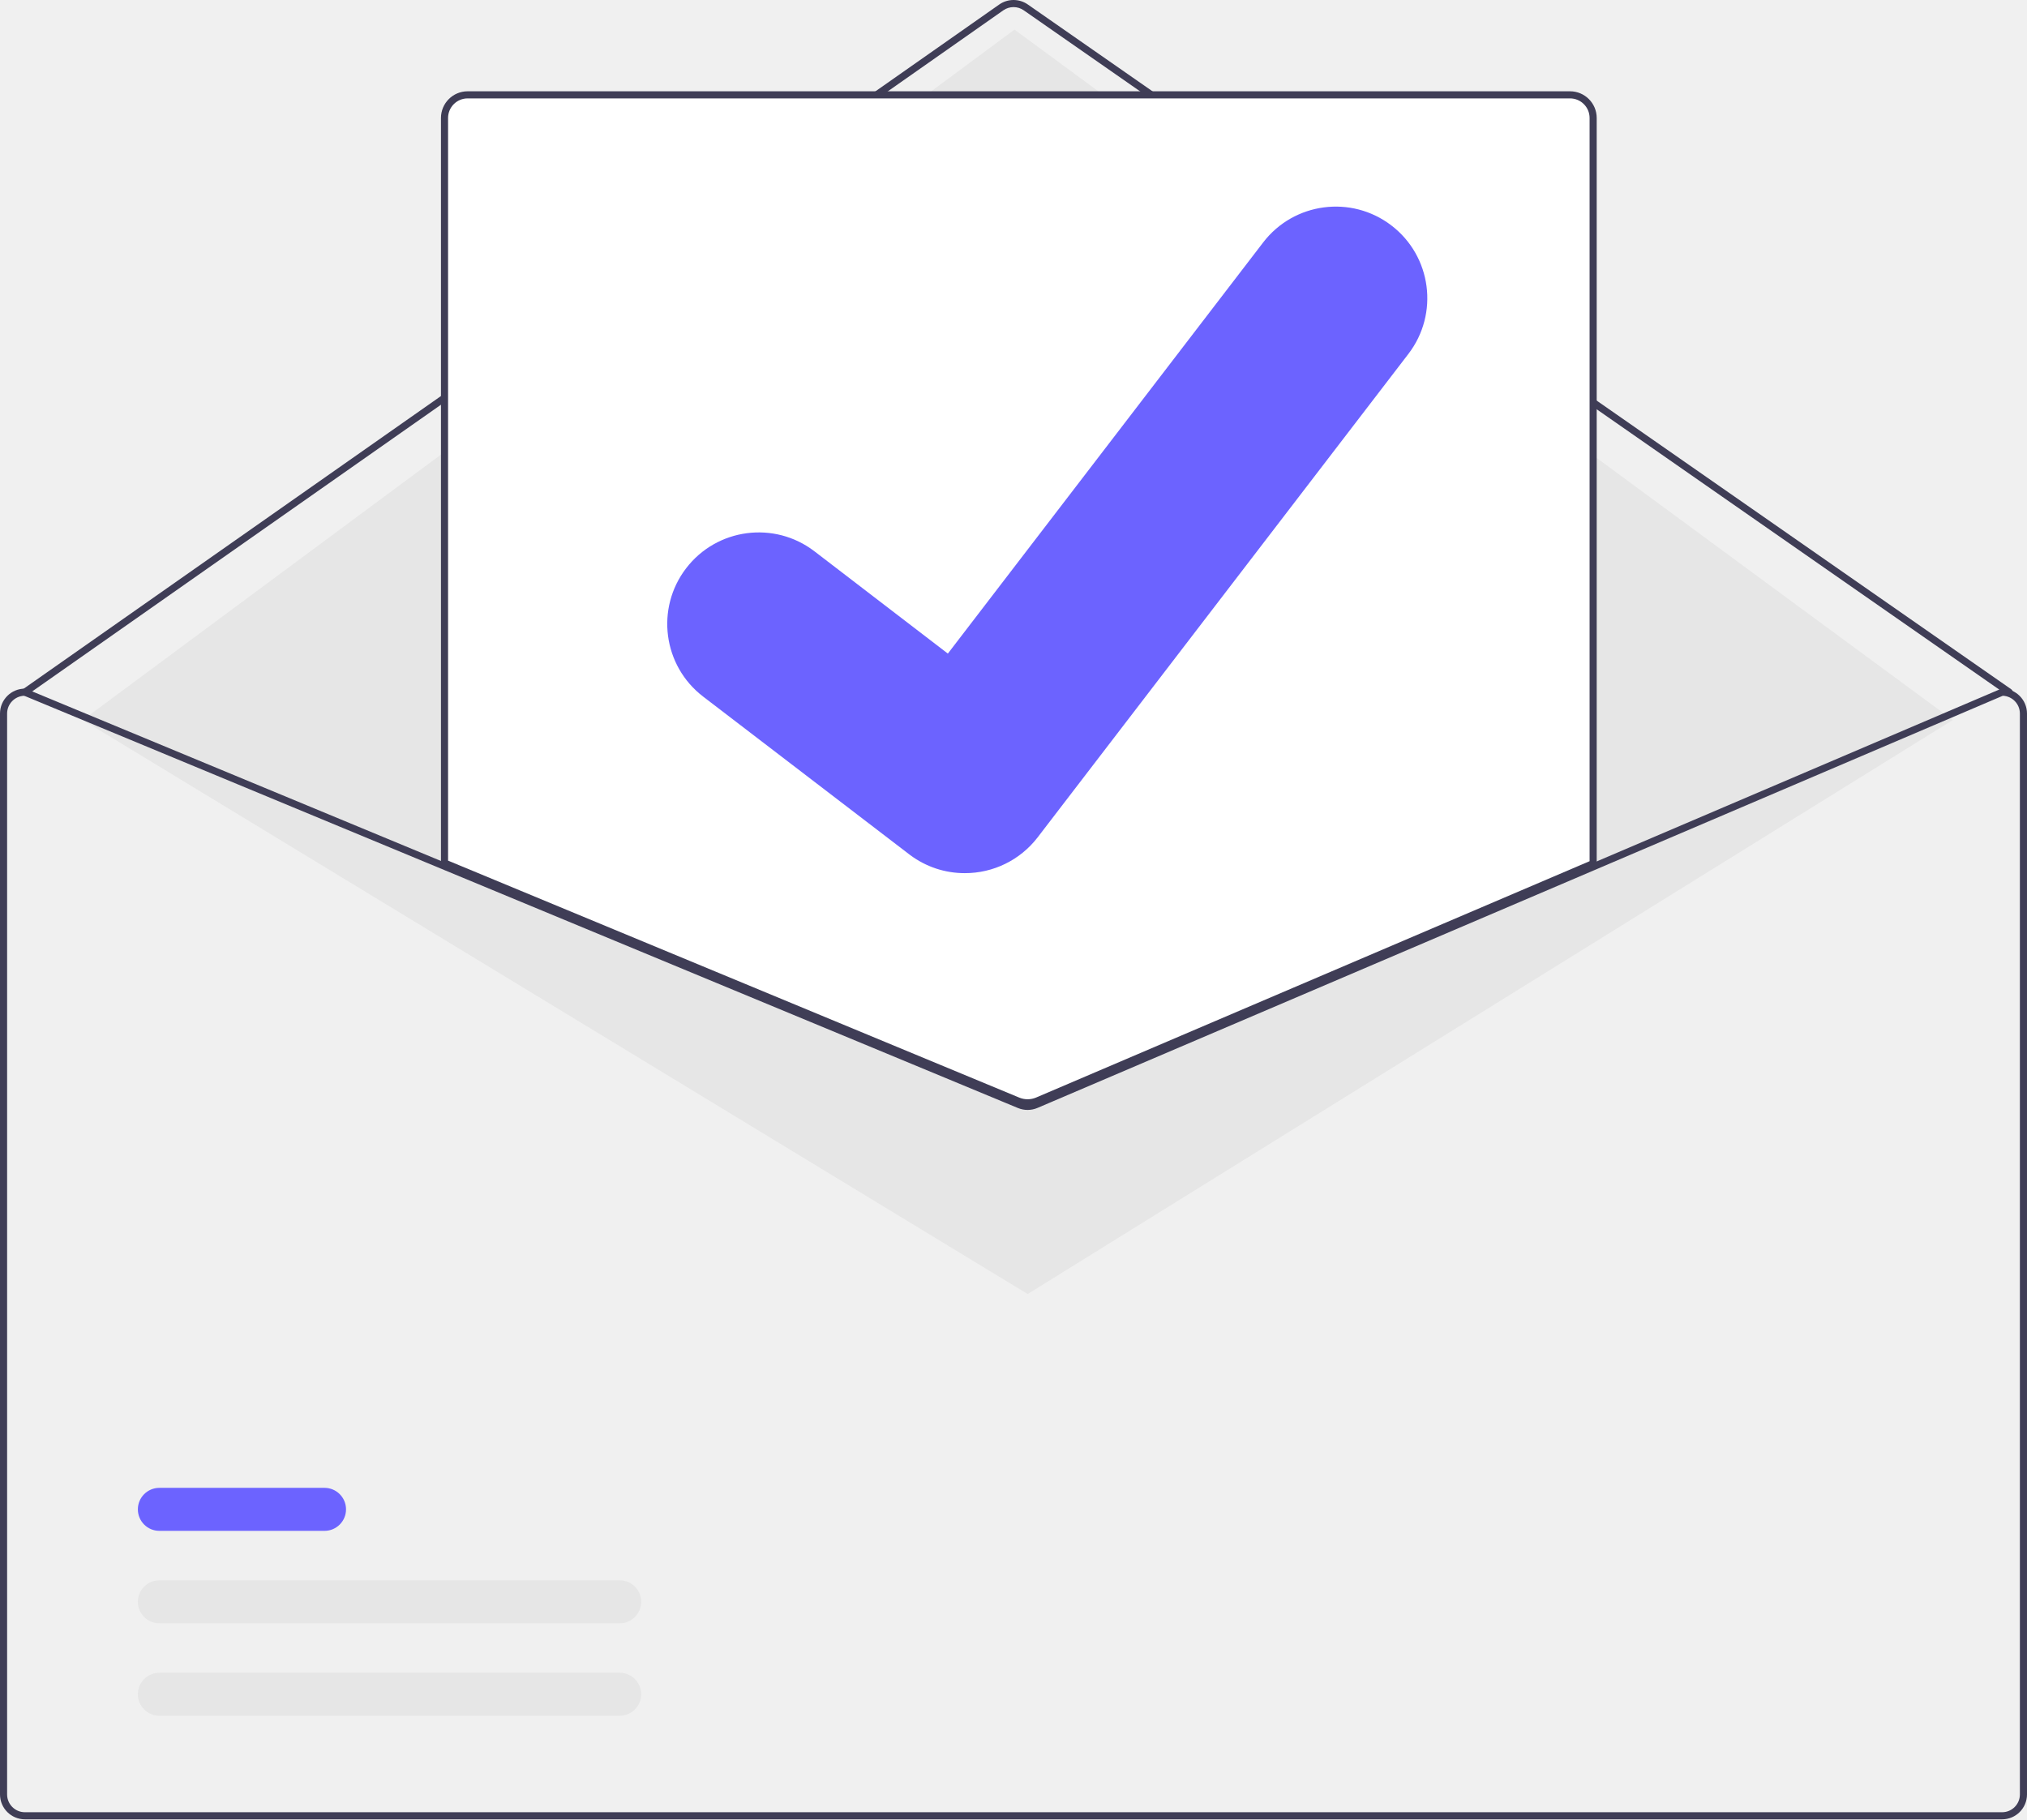
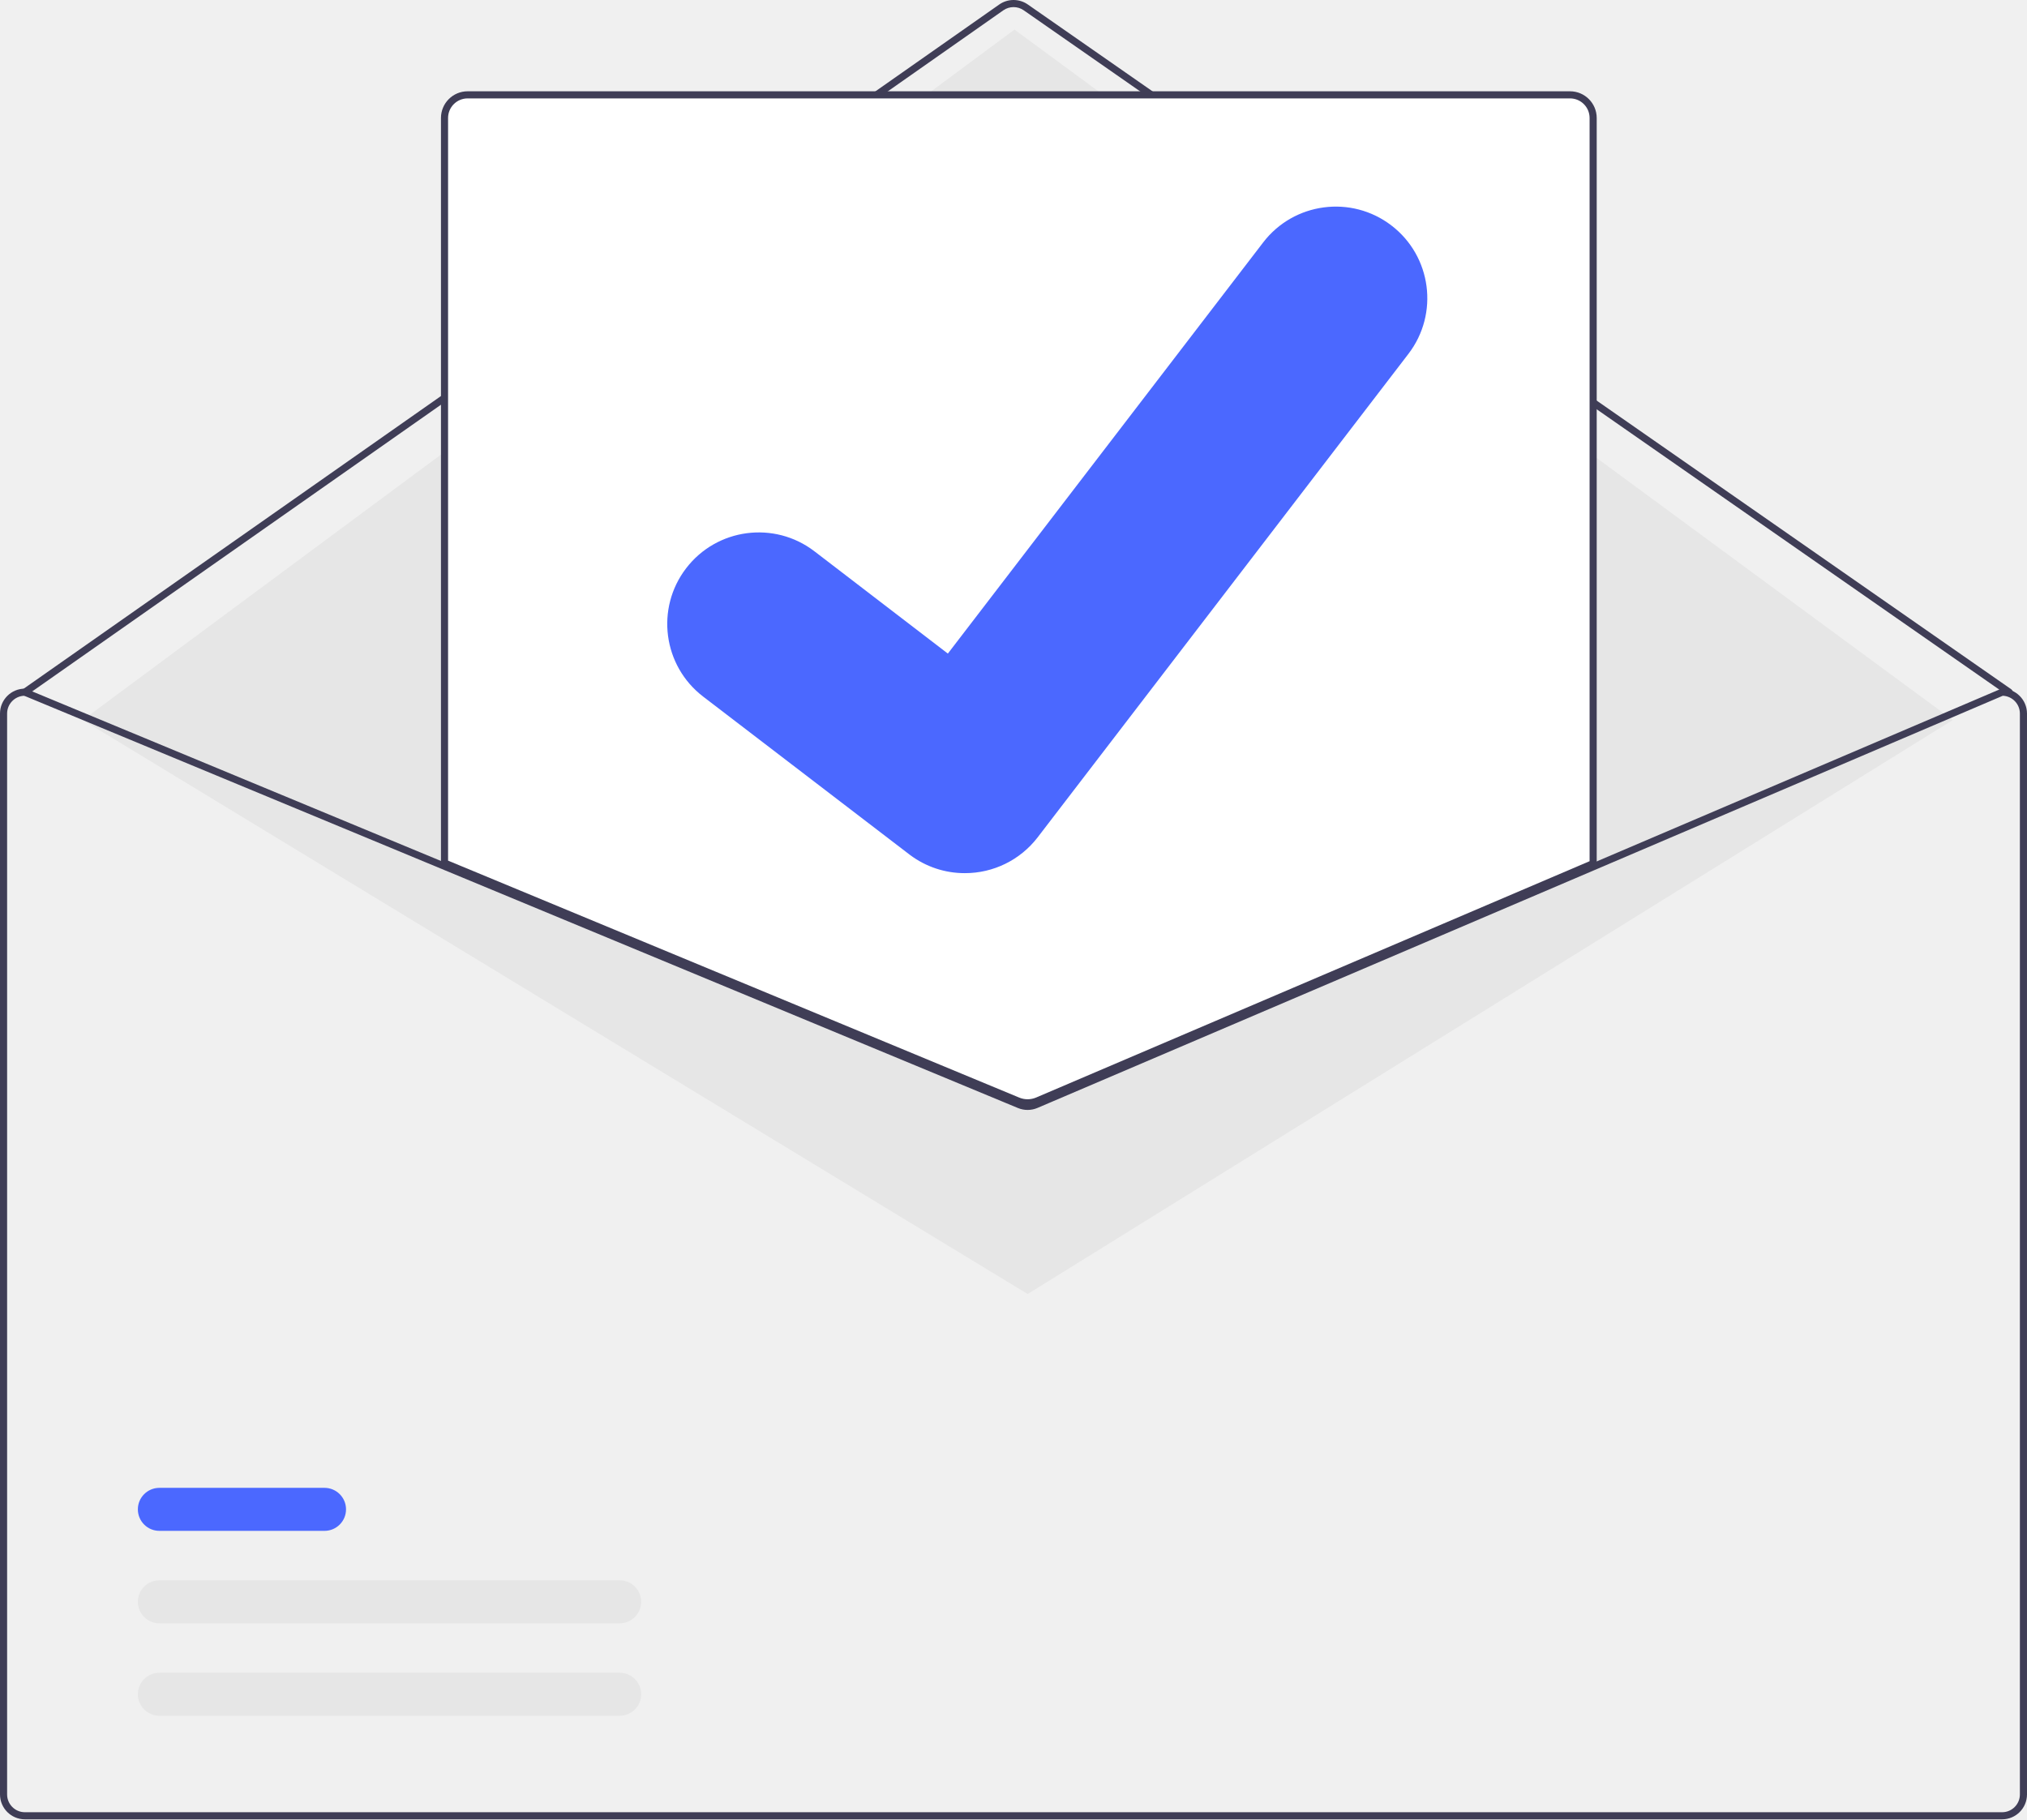
<svg xmlns="http://www.w3.org/2000/svg" width="891.191" height="800" viewBox="0 0 891.191 800" role="img" artist="Katerina Limpitsouni" source="https://undraw.co/">
  <g transform="translate(-675 -284.163)">
    <path d="M1194.991,500.1a1.558,1.558,0,0,1-.893-.28L761.7,198.684a7.842,7.842,0,0,0-8.956.015L323.462,499.815a1.564,1.564,0,1,1-1.8-2.56L750.949,196.139a10.979,10.979,0,0,1,12.539-.021l432.4,301.133a1.564,1.564,0,0,1-.895,2.847Z" transform="translate(363.381 90)" fill="#3f3d56" />
    <path d="M23.264,311.923,432.918,8.319l412.553,303.6L438.716,564.329Z" transform="translate(688.109 288.85)" fill="#e6e6e6" />
    <path d="M565.6,657.519H363.223a9.455,9.455,0,1,1,0-18.91H565.6a9.455,9.455,0,1,1,0,18.91Z" transform="translate(381.845 340.442)" fill="#e6e6e6" />
-     <path d="M435.832,631.519H363.223a9.455,9.455,0,1,1,0-18.91h72.609a9.455,9.455,0,0,1,0,18.91Z" transform="translate(381.845 325.791)" fill="#6c63ff" />
+     <path d="M435.832,631.519H363.223a9.455,9.455,0,1,1,0-18.91h72.609a9.455,9.455,0,0,1,0,18.91Z" transform="translate(381.845 325.791)" fill="#4b68ff" />
    <path d="M696.632,665.127a11.825,11.825,0,0,1-4.486-.879L439.5,559.418V231.282a10.957,10.957,0,0,1,10.944-10.944H935.127a10.957,10.957,0,0,1,10.944,10.944V559.647l-.475.2L701.254,664.2a11.909,11.909,0,0,1-4.622.93Z" transform="translate(430.155 104.749)" fill="#fff" />
    <path d="M696.914,666.19a12.621,12.621,0,0,1-4.784-.936L439,560.222V231.563a11.739,11.739,0,0,1,11.726-11.726H935.409a11.74,11.74,0,0,1,11.726,11.726V560.445L701.843,665.2A12.68,12.68,0,0,1,696.914,666.19ZM442.127,558.133l251.2,104.229a9.566,9.566,0,0,0,7.3-.044L944.008,558.381V231.563a8.61,8.61,0,0,0-8.6-8.6H450.726a8.609,8.609,0,0,0-8.6,8.6Z" transform="translate(429.873 104.467)" fill="#3f3d56" />
    <path d="M1195.246,387.837h-.313L1015.444,464.48,769.867,569.343a7.921,7.921,0,0,1-6.067.031L510.437,464.261l-183.9-76.3-.281-.125h-.313A10.957,10.957,0,0,0,315,398.782v475.3a10.957,10.957,0,0,0,10.944,10.944h869.3a10.957,10.957,0,0,0,10.944-10.944v-475.3A10.957,10.957,0,0,0,1195.246,387.837Zm7.817,486.246a7.82,7.82,0,0,1-7.817,7.817h-869.3a7.821,7.821,0,0,1-7.818-7.817v-475.3a7.835,7.835,0,0,1,7.521-7.817l184.789,76.674L762.6,572.267a11.133,11.133,0,0,0,8.505-.047l244.342-104.347,180.115-76.908a7.843,7.843,0,0,1,7.5,7.817Z" transform="translate(360 199.134)" fill="#3f3d56" />
-     <path d="M643.155,536.748a39.968,39.968,0,0,1-24.049-7.988l-.43-.323L528.111,459.1a40.236,40.236,0,0,1,48.943-63.878L635.716,440.2,774.342,259.411a40.234,40.234,0,0,1,56.413-7.447l-.862,1.17.884-1.153a40.281,40.281,0,0,1,7.447,56.413L675.166,521.045A40.252,40.252,0,0,1,643.155,536.748Z" transform="translate(456.019 131.356)" fill="#6c63ff" />
+     <path d="M643.155,536.748a39.968,39.968,0,0,1-24.049-7.988l-.43-.323L528.111,459.1a40.236,40.236,0,0,1,48.943-63.878L635.716,440.2,774.342,259.411a40.234,40.234,0,0,1,56.413-7.447l-.862,1.17.884-1.153a40.281,40.281,0,0,1,7.447,56.413L675.166,521.045A40.252,40.252,0,0,1,643.155,536.748Z" transform="translate(456.019 131.356)" fill="#4b68ff" />
    <path d="M565.6,657.519H363.223a9.455,9.455,0,1,1,0-18.91H565.6a9.455,9.455,0,1,1,0,18.91Z" transform="translate(381.845 381.093)" fill="#e6e6e6" />
  </g>
</svg>
